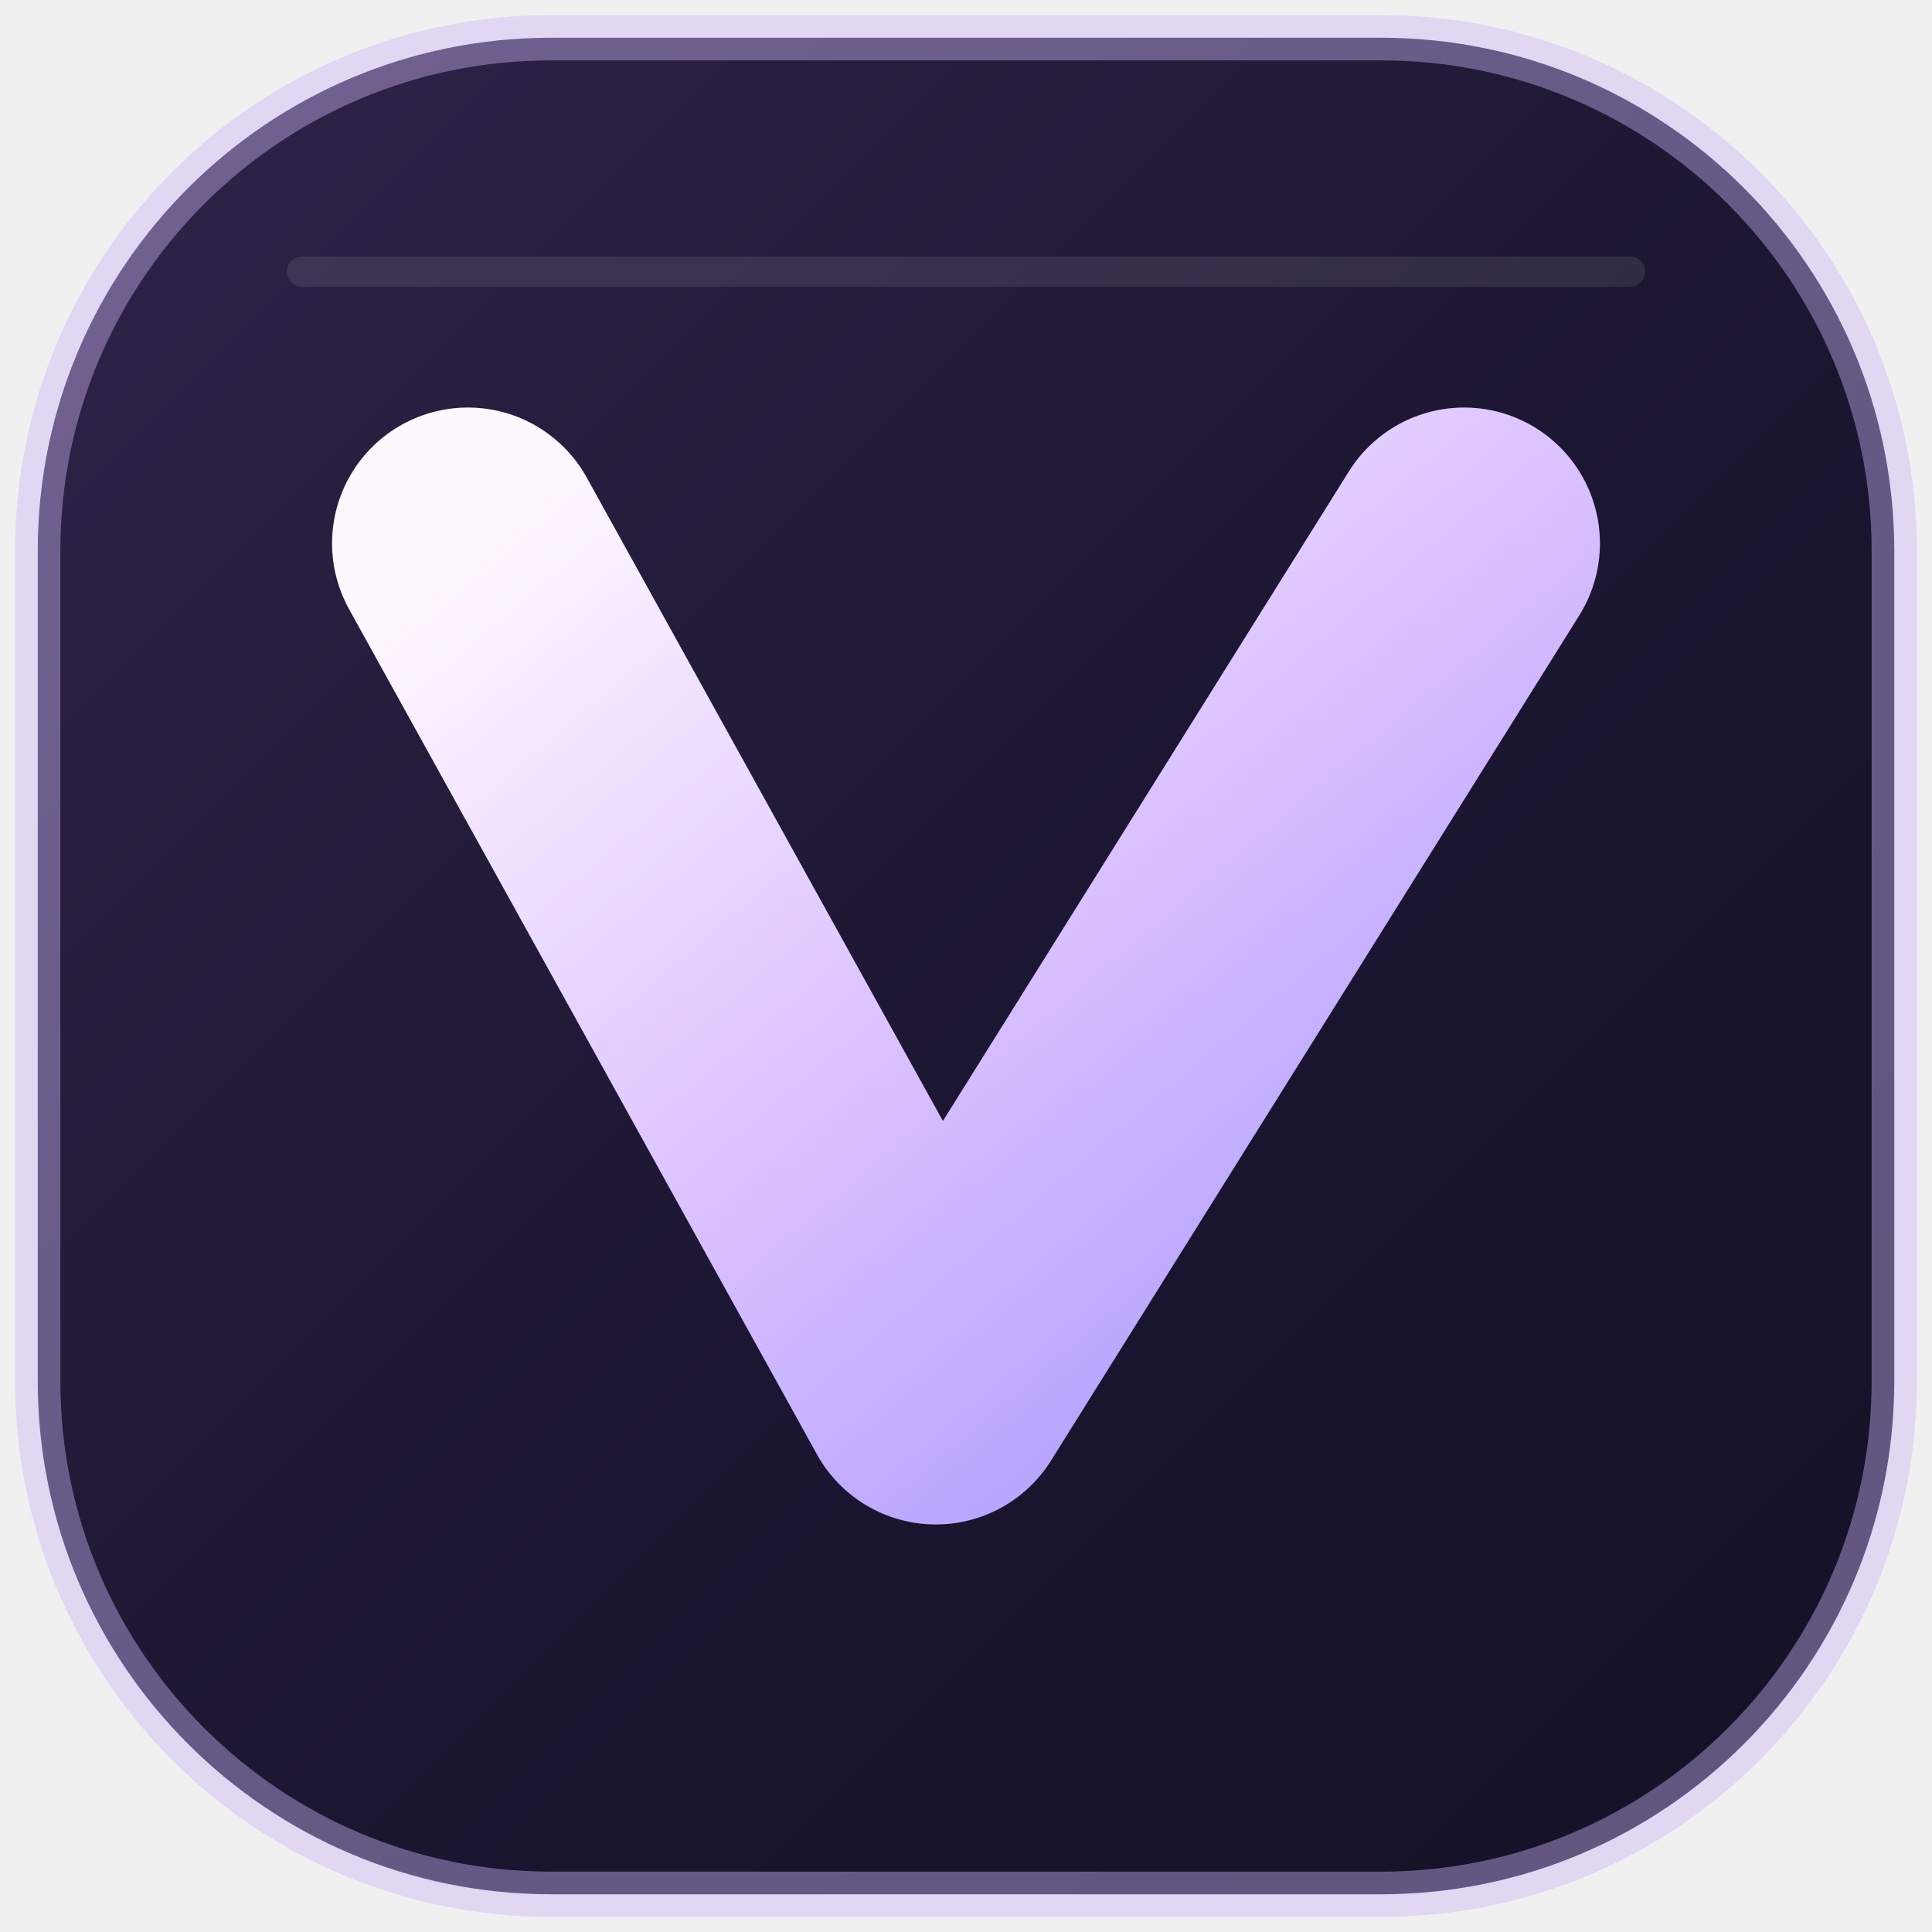
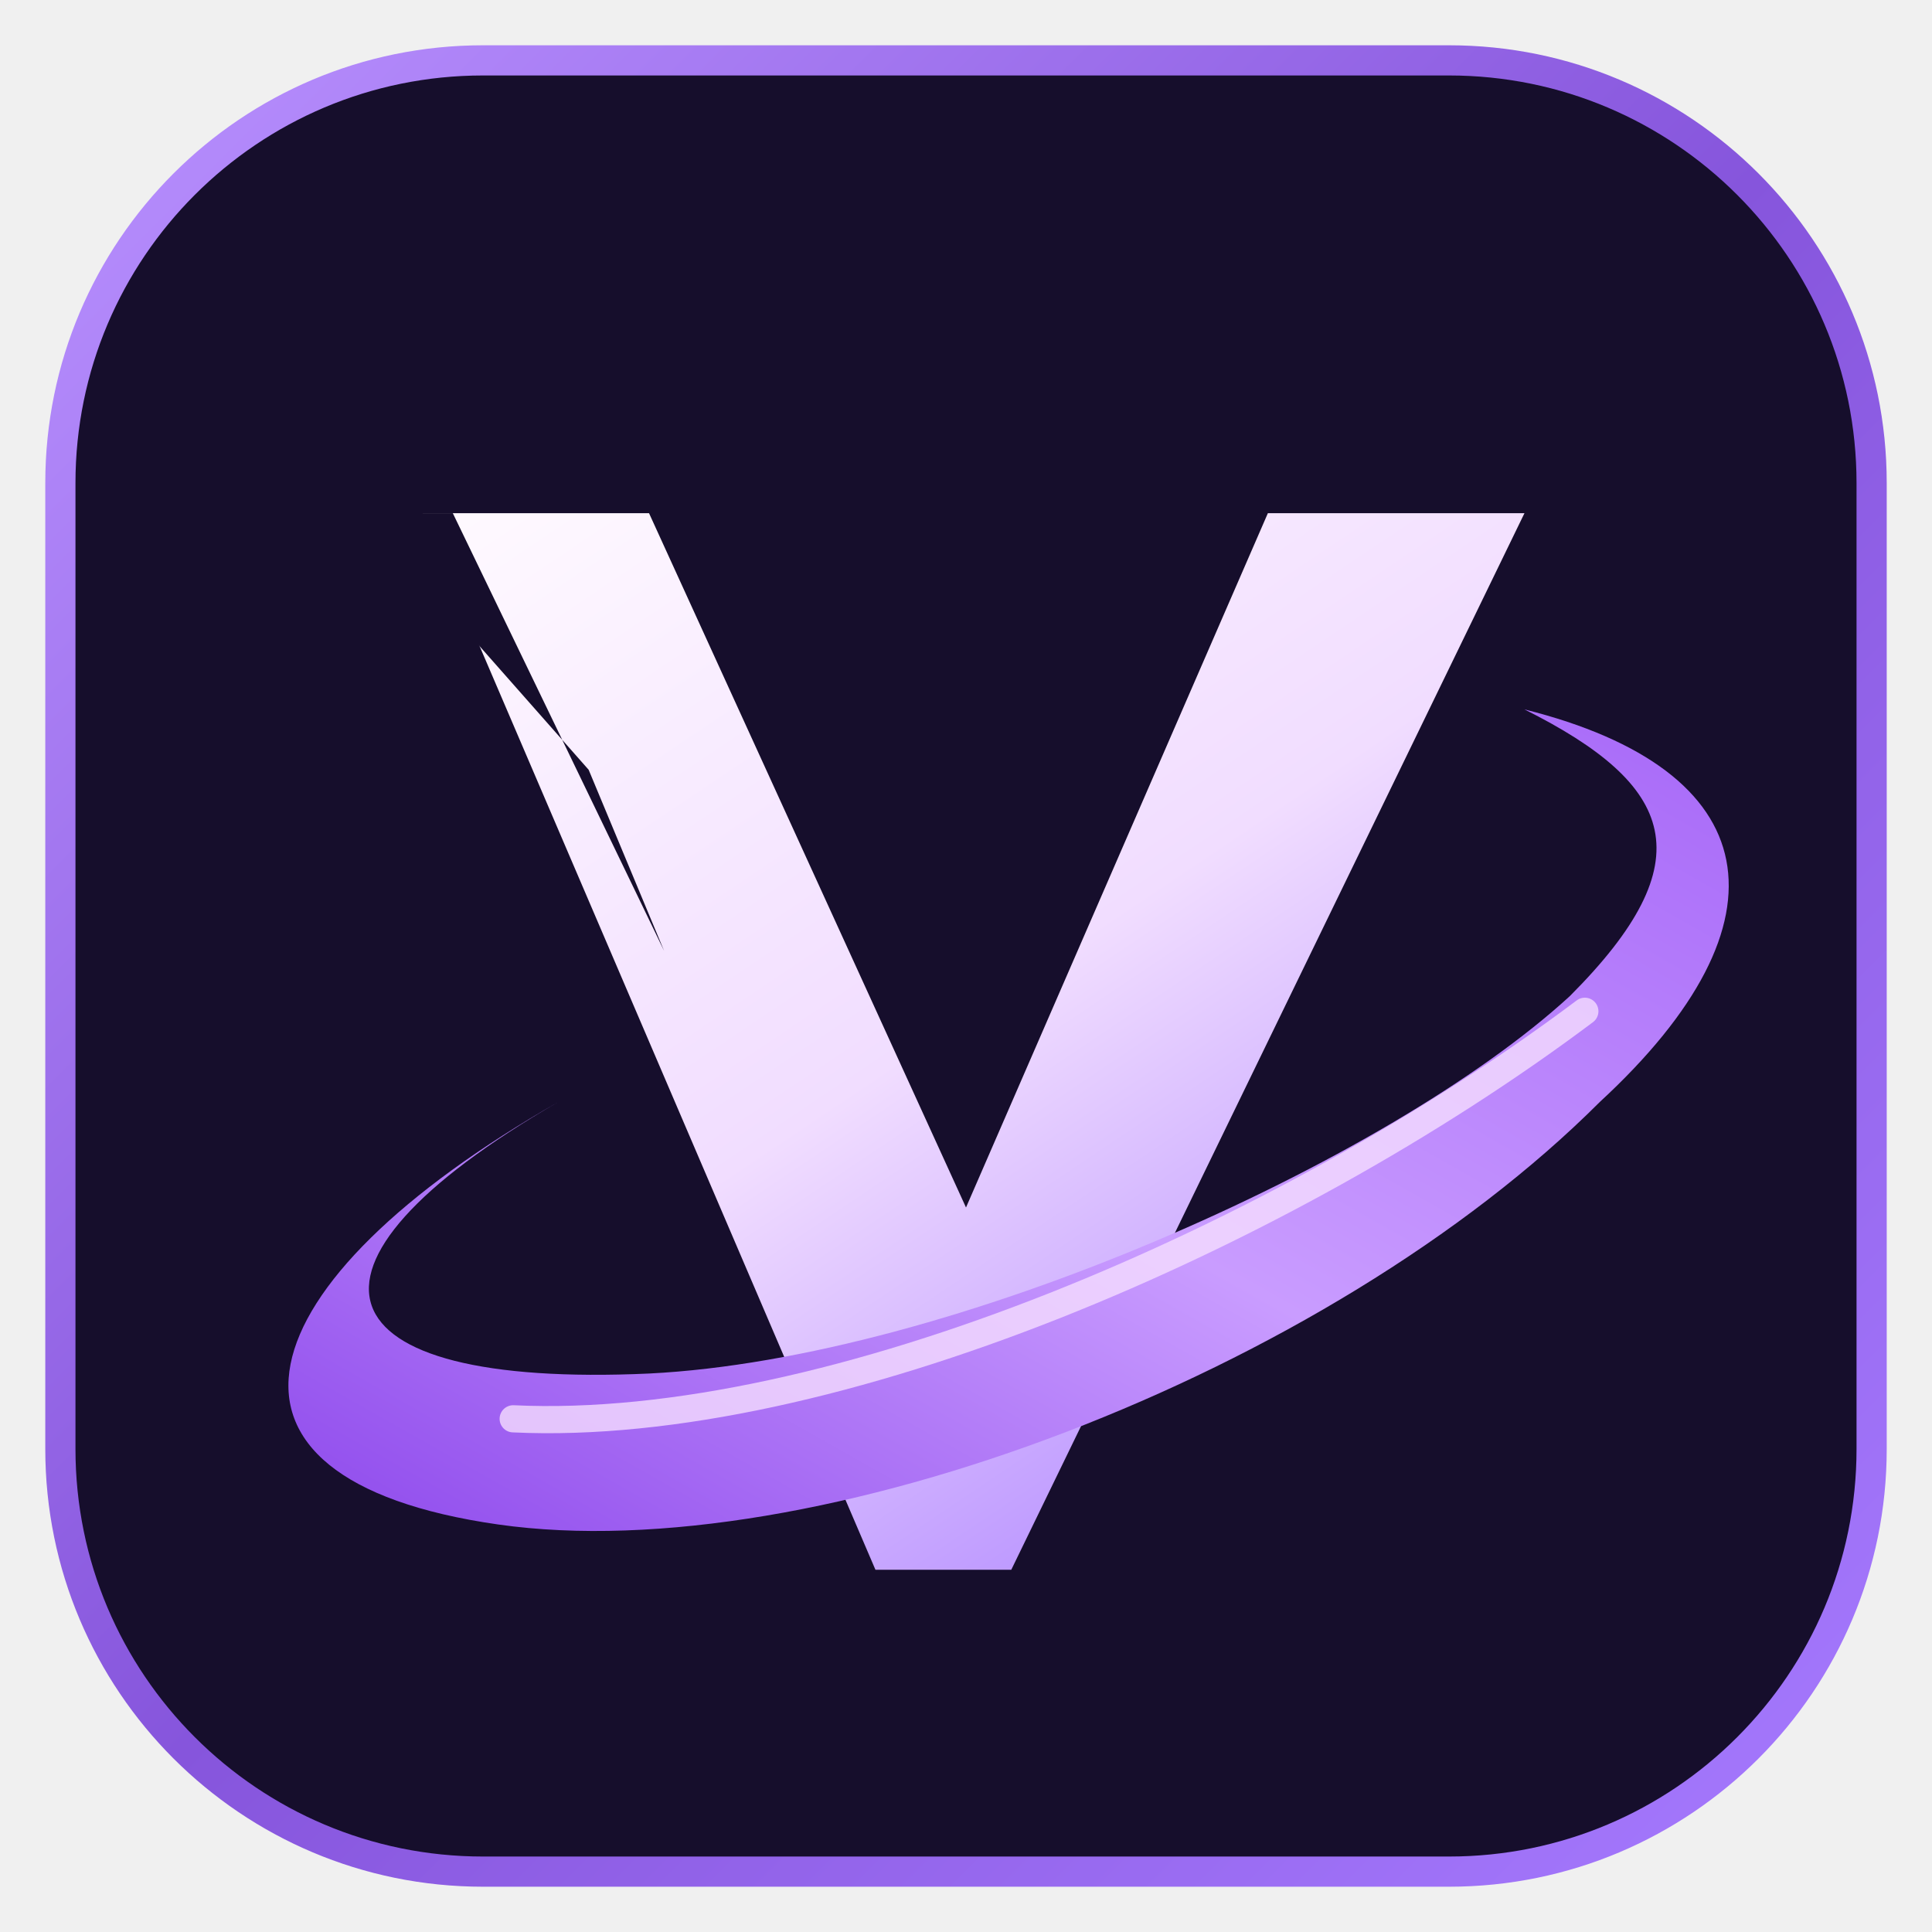
- <svg xmlns="http://www.w3.org/2000/svg" viewBox="0 0 64 64" role="img" aria-label="Vyrnivo logo">
+ <svg xmlns="http://www.w3.org/2000/svg" viewBox="0 0 128 128" role="img" aria-label="Vyrnivo orbital V">
  <defs>
-     <linearGradient id="bg" x1="0" y1="0" x2="1" y2="1">
-       <stop stop-color="#302449" />
-       <stop offset=".55" stop-color="#1b1631" />
-       <stop offset="1" stop-color="#141126" />
+     <linearGradient id="frame" x1="0" y1="0" x2="1" y2="1">
+       <stop stop-color="#b991ff" />
+       <stop offset=".5" stop-color="#8655dc" />
+       <stop offset="1" stop-color="#a67aff" />
    </linearGradient>
-     <linearGradient id="letter" x1="0" y1="0" x2="1" y2="1">
-       <stop stop-color="#fff7ff" />
-       <stop offset=".52" stop-color="#d9c0ff" />
-       <stop offset="1" stop-color="#a998ff" />
+     <linearGradient id="v" x1="0" y1="0" x2=".7" y2="1">
+       <stop stop-color="#fffaff" />
+       <stop offset=".55" stop-color="#f1ddff" />
+       <stop offset="1" stop-color="#b48dff" />
+     </linearGradient>
+     <linearGradient id="orbit" x1="0" y1="1" x2="1" y2="0">
+       <stop stop-color="#8e49ec" />
+       <stop offset=".48" stop-color="#c99cff" />
+       <stop offset="1" stop-color="#a768f8" />
    </linearGradient>
  </defs>
-   <rect x="1.25" y="1.25" width="61.5" height="61.5" rx="17" fill="url(#bg)" stroke="#cdb5f8" stroke-opacity=".42" stroke-width="1.5" />
-   <path d="M15.5 18 31 46 48.5 18" fill="none" stroke="url(#letter)" stroke-linecap="round" stroke-linejoin="round" stroke-width="9" />
-   <path d="M10 9h44" stroke="#fff" stroke-opacity=".09" stroke-linecap="round" />
+   <rect x="4" y="4" width="120" height="120" rx="28" fill="#160e2c" stroke="url(#frame)" stroke-width="2" />
+   <path d="M28 34H43L64 80L84 34H101L67 104H58Z" fill="url(#v)" />
+   <path d="M24 34H30L44 63L39 51Z" fill="#160e2c" />
+   <path d="M73 91L80 78H86L79 92Z" fill="#160e2c" />
+   <path d="M70 98L76 87H81L75 98Z" fill="#160e2c" />
+   <path d="M37 73C18 84 21 92 43 91C63 90 92 77 104 66C113 57 111 52 101 47C117 51 119 61 106 73C88 91 54 104 33 101C12 98 16 85 37 73Z" fill="url(#orbit)" />
+   <path d="M34 94C55 95 85 82 105 67" fill="none" stroke="#f5ddff" stroke-opacity=".8" stroke-width="1.8" stroke-linecap="round" />
</svg>
